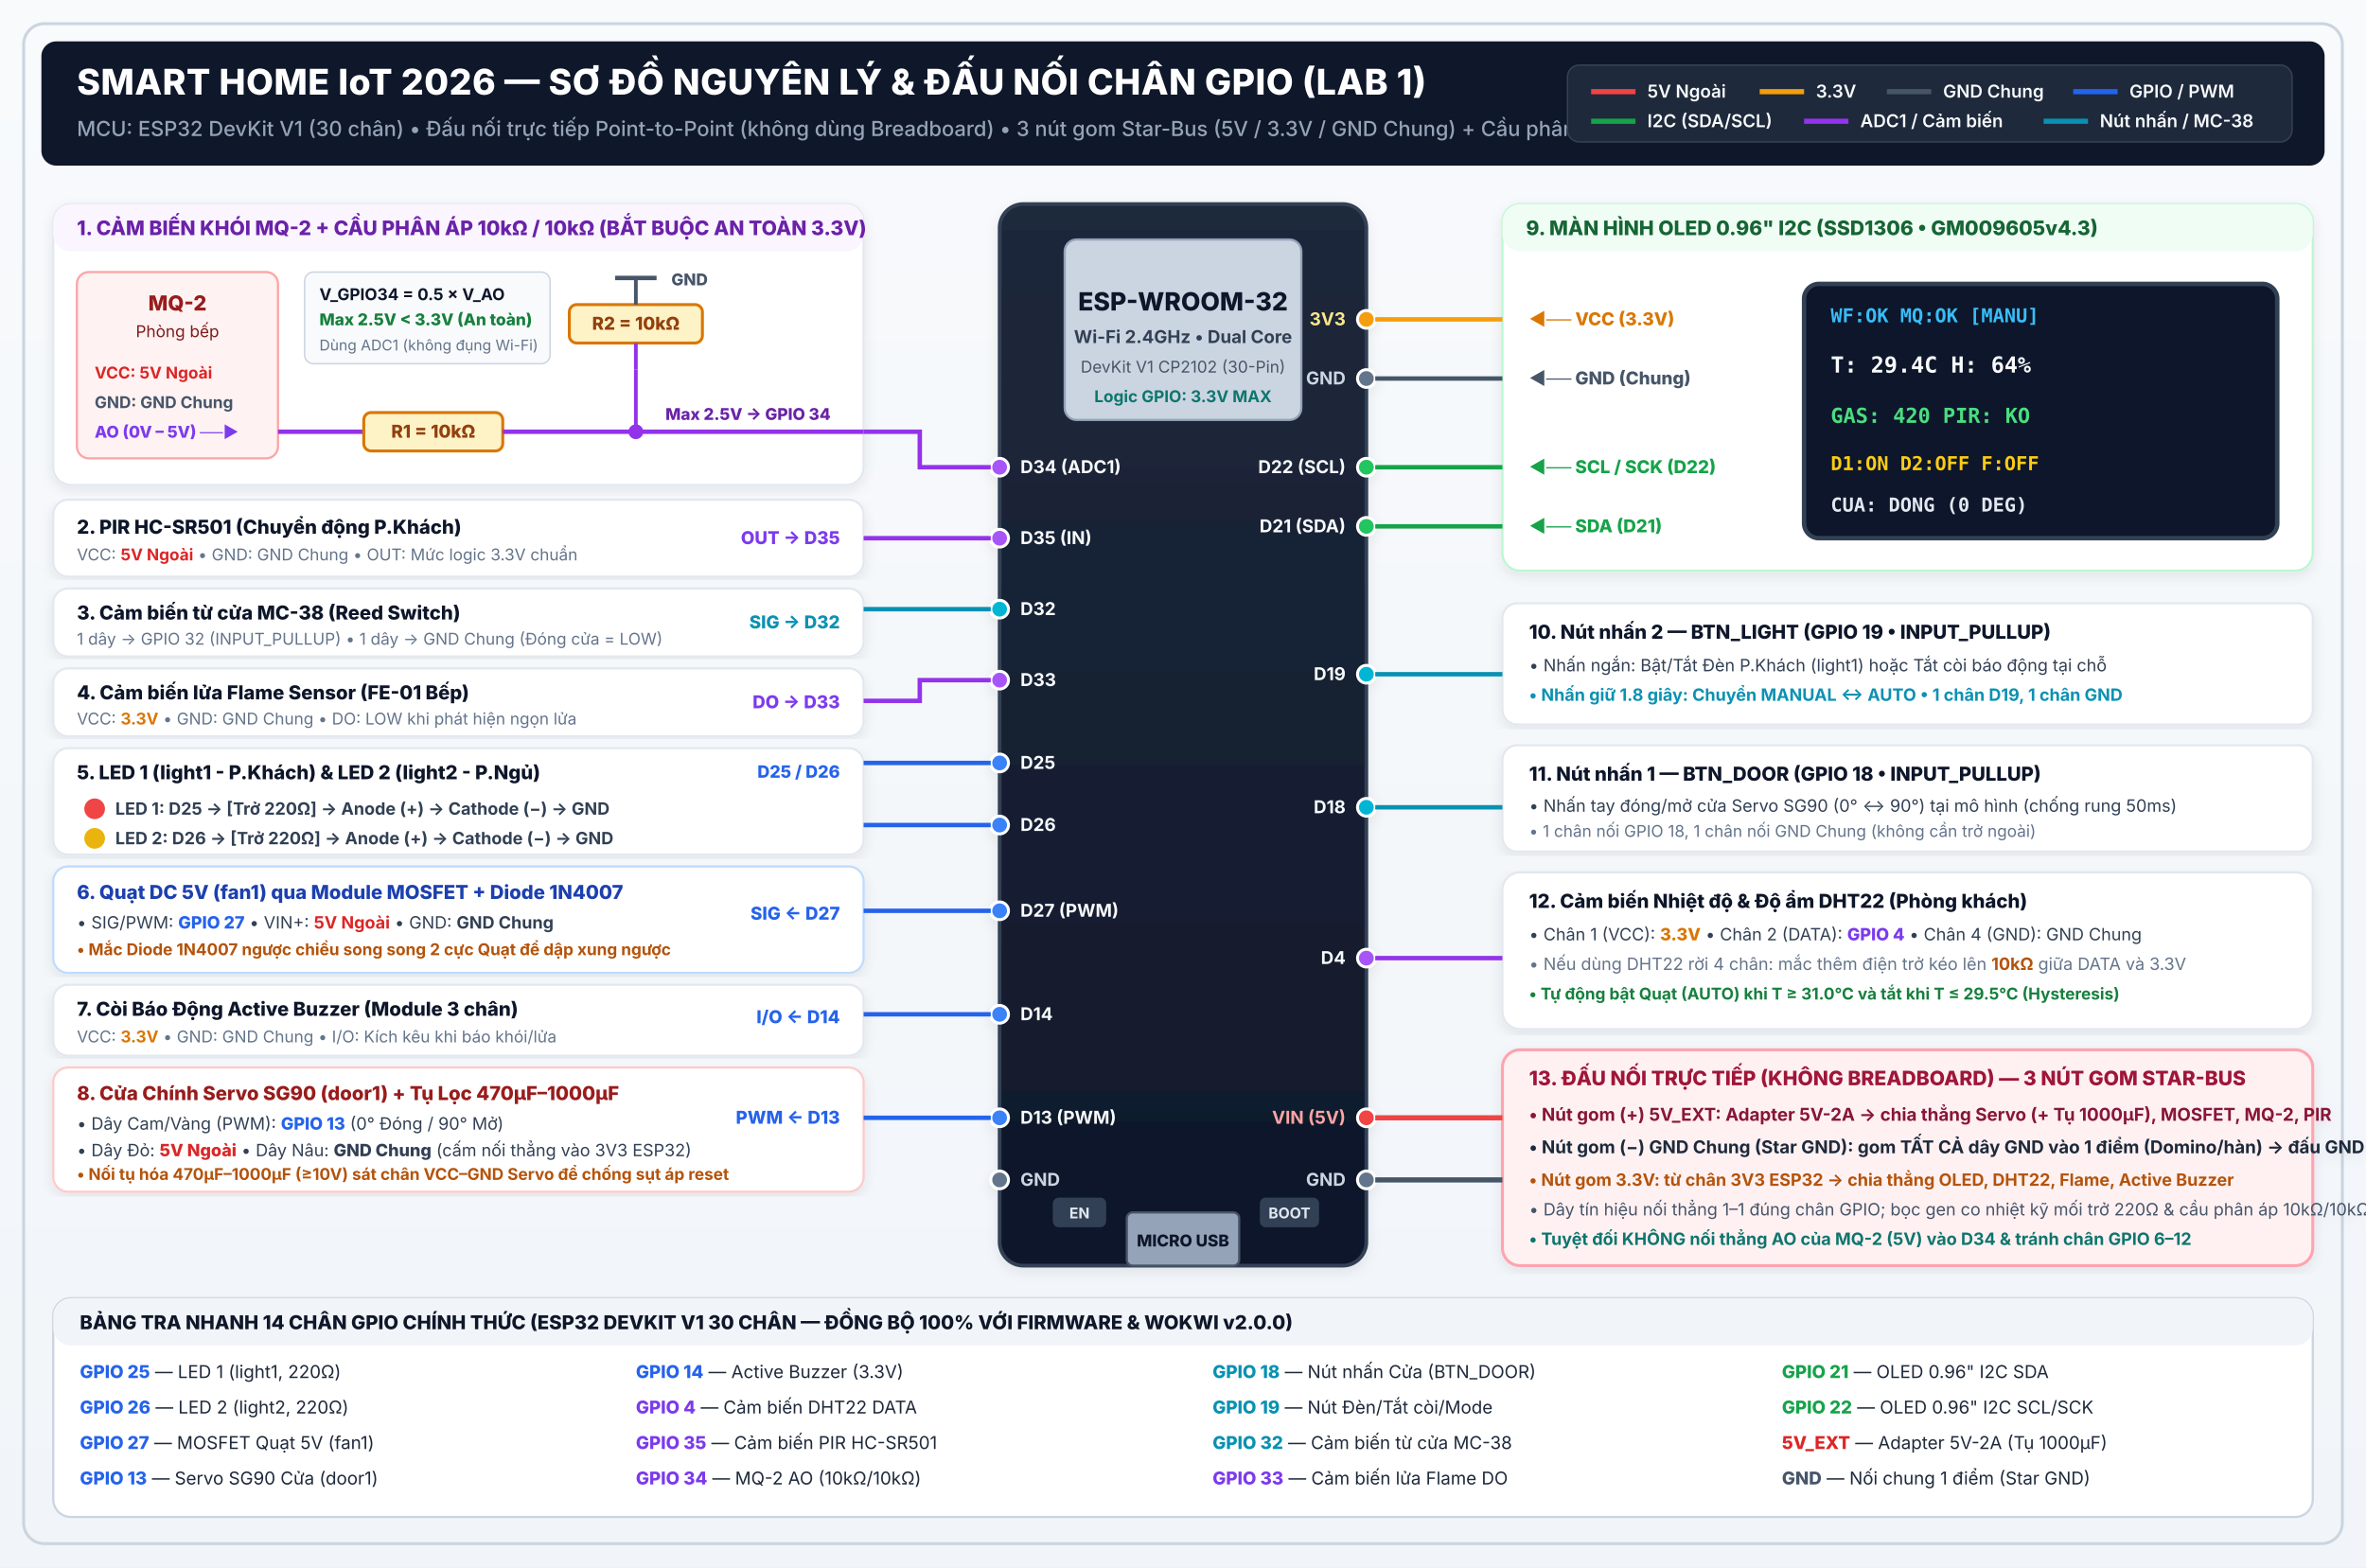
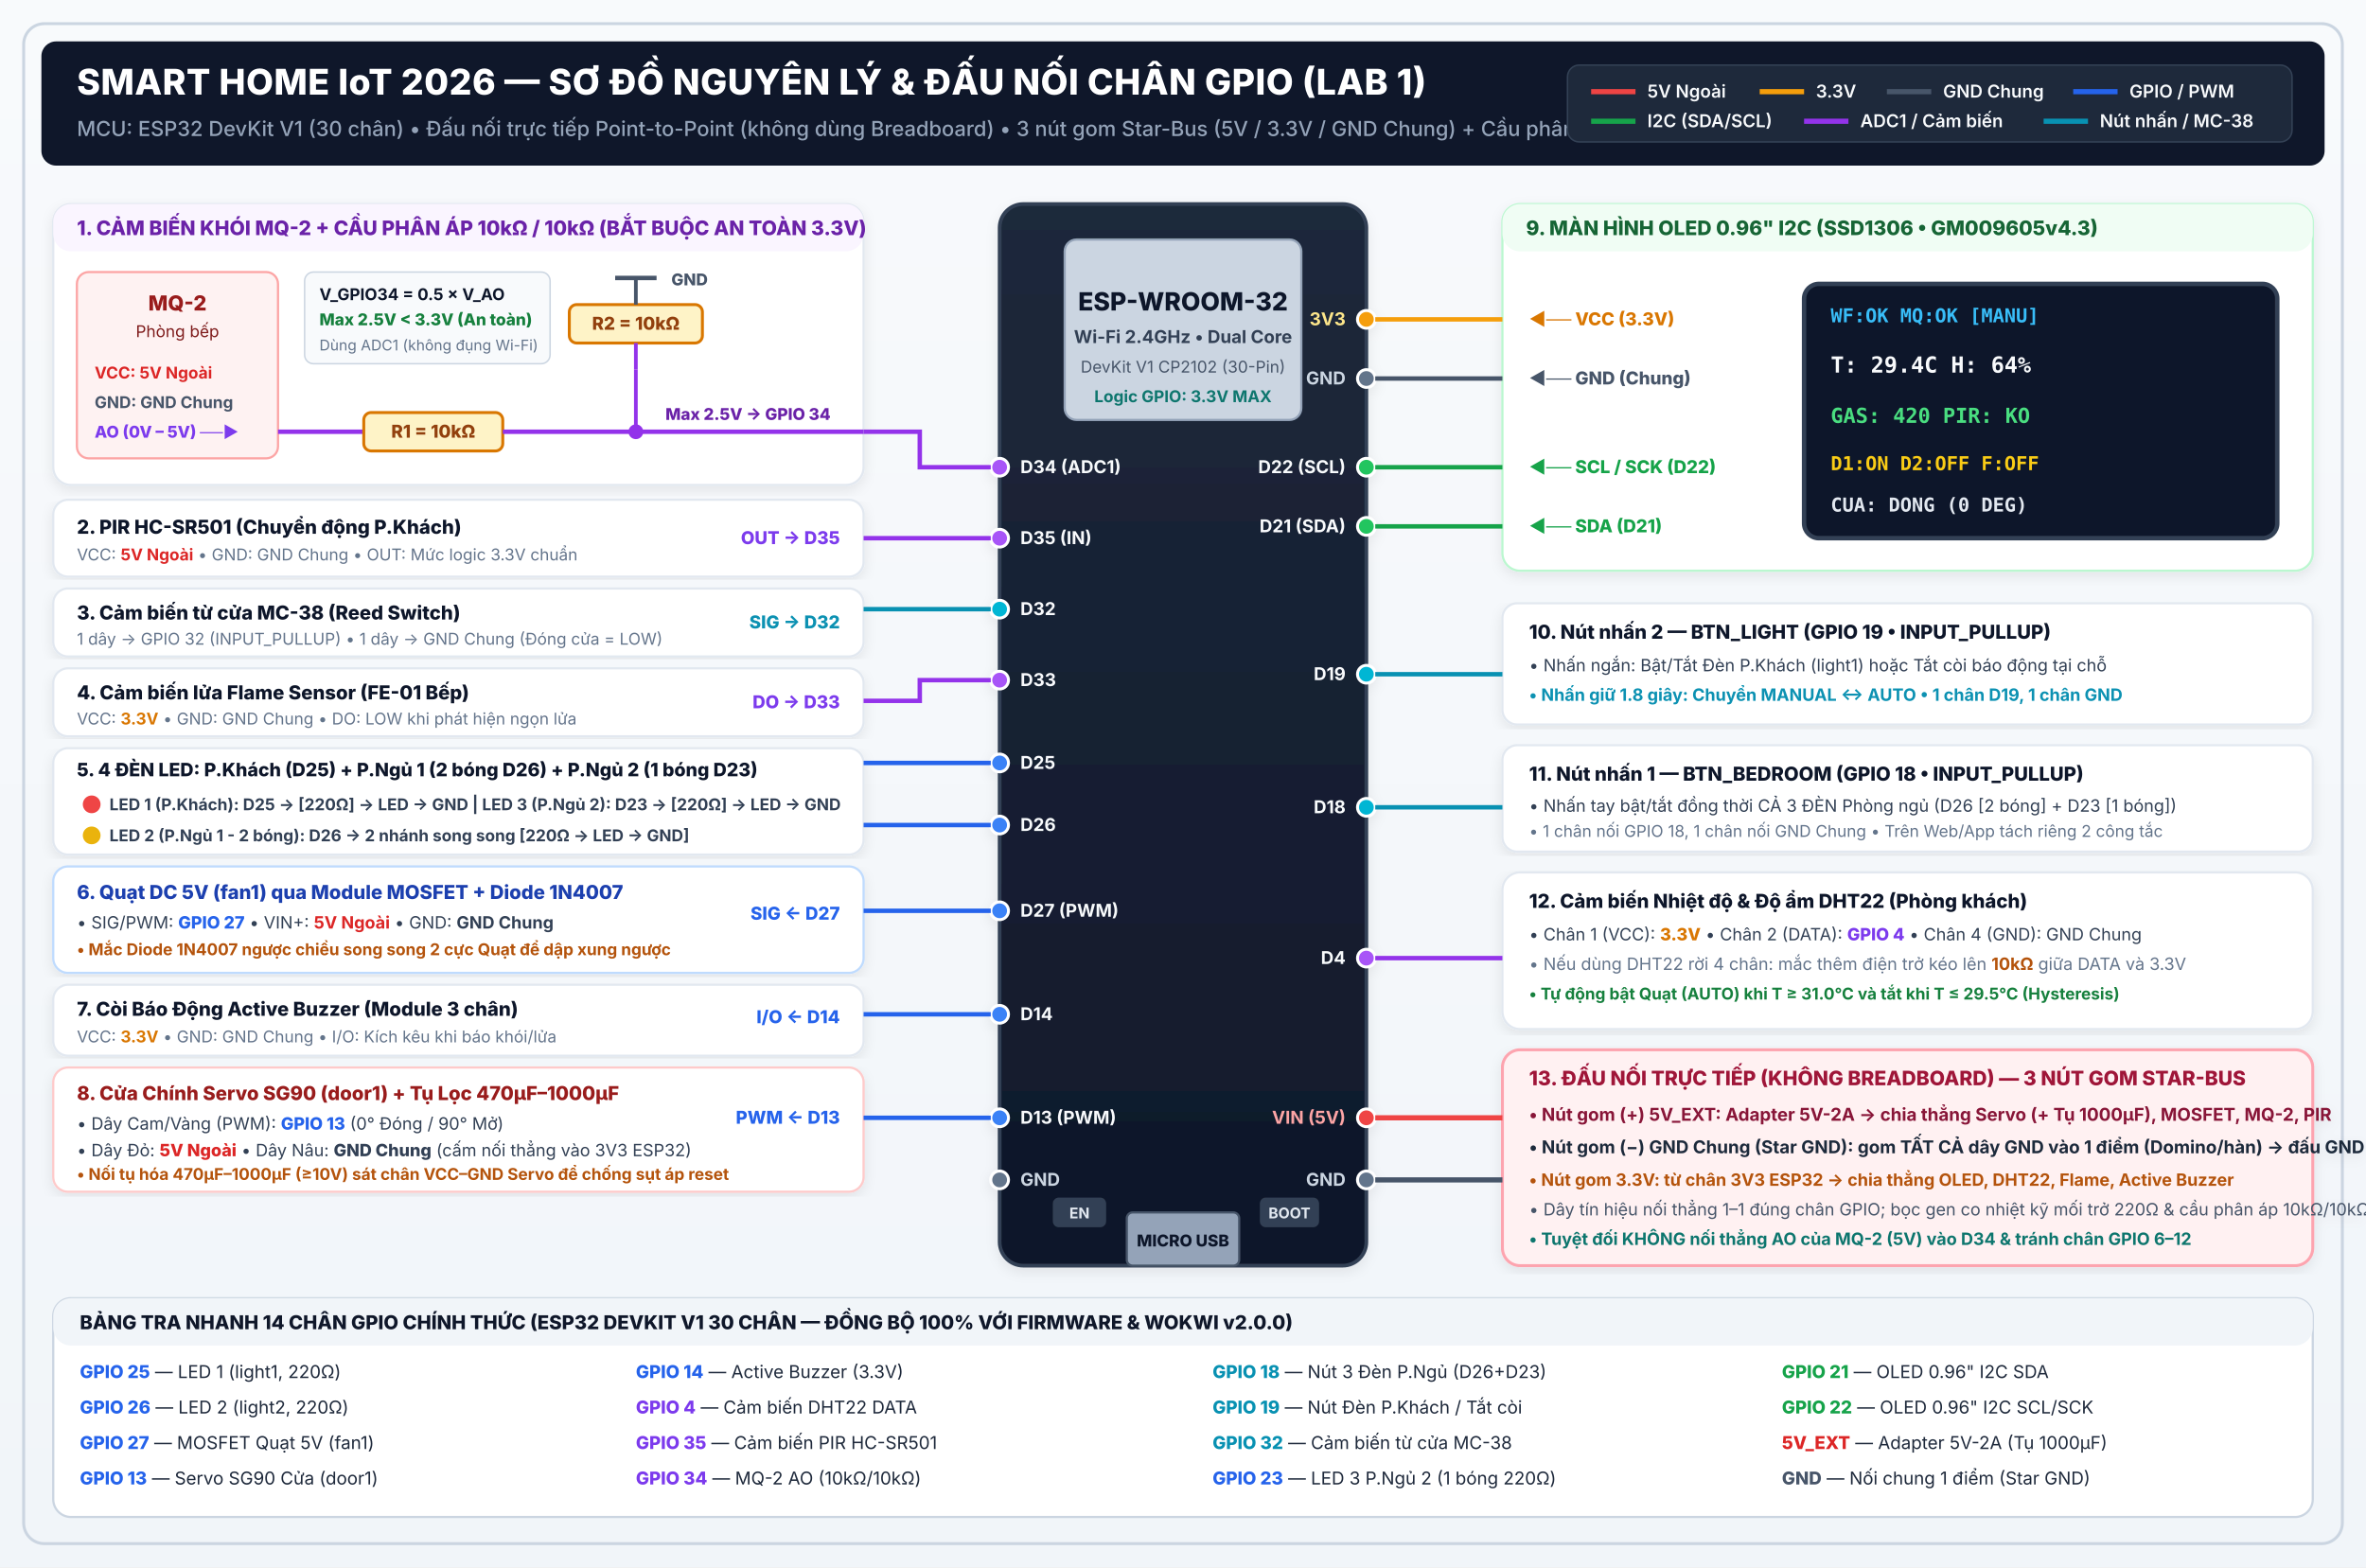
<svg xmlns="http://www.w3.org/2000/svg" viewBox="0 0 1600 1060" width="1600" height="1060" font-family="Segoe UI, Inter, Arial, sans-serif">
  <defs>
    <linearGradient id="bgGrad" x1="0" y1="0" x2="0" y2="1">
      <stop offset="0%" stop-color="#f8fafc" />
      <stop offset="100%" stop-color="#f1f5f9" />
    </linearGradient>
    <linearGradient id="espGrad" x1="0" y1="0" x2="0" y2="1">
      <stop offset="0%" stop-color="#1e293b" />
      <stop offset="100%" stop-color="#0f172a" />
    </linearGradient>
    <filter id="cardShadow" x="-4%" y="-4%" width="108%" height="108%">
      <feDropShadow dx="0" dy="3" stdDeviation="4" flood-color="#0f172a" flood-opacity="0.08" />
    </filter>
  </defs>
  <rect x="0" y="0" width="1600" height="1060" fill="url(#bgGrad)" />
  <rect x="16" y="16" width="1568" height="1028" rx="14" fill="none" stroke="#cbd5e1" stroke-width="2" />
  <rect x="28" y="28" width="1544" height="84" rx="10" fill="#0f172a" />
  <text x="52" y="64" fill="#ffffff" font-size="24" font-weight="800" letter-spacing="0.3">
    SMART HOME IoT 2026 — SƠ ĐỒ NGUYÊN LÝ &amp; ĐẤU NỐI CHÂN GPIO (LAB 1)
  </text>
  <text x="52" y="92" fill="#94a3b8" font-size="14" font-weight="500">
    MCU: ESP32 DevKit V1 (30 chân)  •  Đấu nối trực tiếp Point-to-Point (không dùng Breadboard)  •  3 nút gom Star-Bus (5V / 3.3V / GND Chung) + Cầu phân áp MQ-2
  </text>
  <g transform="translate(1060, 44)">
    <rect x="0" y="0" width="490" height="52" rx="8" fill="#1e293b" stroke="#334155" />
    <line x1="16" y1="18" x2="46" y2="18" stroke="#ef4444" stroke-width="3.5" />
    <text x="54" y="22" fill="#f8fafc" font-size="12" font-weight="600">5V Ngoài</text>
    <line x1="130" y1="18" x2="160" y2="18" stroke="#f59e0b" stroke-width="3.5" />
    <text x="168" y="22" fill="#f8fafc" font-size="12" font-weight="600">3.3V</text>
    <line x1="216" y1="18" x2="246" y2="18" stroke="#475569" stroke-width="3.5" />
    <text x="254" y="22" fill="#f8fafc" font-size="12" font-weight="600">GND Chung</text>
    <line x1="342" y1="18" x2="372" y2="18" stroke="#2563eb" stroke-width="3.5" />
    <text x="380" y="22" fill="#f8fafc" font-size="12" font-weight="600">GPIO / PWM</text>
    <line x1="16" y1="38" x2="46" y2="38" stroke="#16a34a" stroke-width="3.5" />
    <text x="54" y="42" fill="#f8fafc" font-size="12" font-weight="600">I2C (SDA/SCL)</text>
    <line x1="160" y1="38" x2="190" y2="38" stroke="#9333ea" stroke-width="3.5" />
    <text x="198" y="42" fill="#f8fafc" font-size="12" font-weight="600">ADC1 / Cảm biến</text>
    <line x1="322" y1="38" x2="352" y2="38" stroke="#0891b2" stroke-width="3.5" />
    <text x="360" y="42" fill="#f8fafc" font-size="12" font-weight="600">Nút nhấn / MC-38</text>
  </g>
  <g filter="url(#cardShadow)">
    <rect x="676" y="138" width="248" height="718" rx="16" fill="url(#espGrad)" stroke="#334155" stroke-width="2.5" />
    <rect x="720" y="162" width="160" height="122" rx="8" fill="#cbd5e1" stroke="#94a3b8" stroke-width="1.5" />
    <text x="800" y="210" text-anchor="middle" fill="#0f172a" font-size="17" font-weight="800">ESP-WROOM-32</text>
    <text x="800" y="232" text-anchor="middle" fill="#334155" font-size="12" font-weight="700">Wi-Fi 2.4GHz • Dual Core</text>
    <text x="800" y="252" text-anchor="middle" fill="#475569" font-size="11">DevKit V1 CP2102 (30-Pin)</text>
    <text x="800" y="272" text-anchor="middle" fill="#0f766e" font-size="11" font-weight="700">Logic GPIO: 3.3V MAX</text>
    <rect x="762" y="820" width="76" height="36" rx="4" fill="#94a3b8" stroke="#475569" stroke-width="1.5" />
    <text x="800" y="843" text-anchor="middle" fill="#0f172a" font-size="11" font-weight="800">MICRO USB</text>
    <rect x="712" y="810" width="36" height="20" rx="4" fill="#334155" />
    <text x="730" y="824" text-anchor="middle" fill="#e2e8f0" font-size="10" font-weight="700">EN</text>
    <rect x="852" y="810" width="40" height="20" rx="4" fill="#334155" />
    <text x="872" y="824" text-anchor="middle" fill="#e2e8f0" font-size="10" font-weight="700">BOOT</text>
    <circle cx="676" cy="316" r="6" fill="#a855f7" stroke="#ffffff" stroke-width="2" />
    <text x="690" y="320" fill="#f8fafc" font-size="12" font-weight="700">D34 (ADC1)</text>
    <circle cx="676" cy="364" r="6" fill="#a855f7" stroke="#ffffff" stroke-width="2" />
    <text x="690" y="368" fill="#f8fafc" font-size="12" font-weight="700">D35 (IN)</text>
    <circle cx="676" cy="412" r="6" fill="#06b6d4" stroke="#ffffff" stroke-width="2" />
    <text x="690" y="416" fill="#f8fafc" font-size="12" font-weight="700">D32</text>
    <circle cx="676" cy="460" r="6" fill="#a855f7" stroke="#ffffff" stroke-width="2" />
    <text x="690" y="464" fill="#f8fafc" font-size="12" font-weight="700">D33</text>
    <circle cx="676" cy="516" r="6" fill="#3b82f6" stroke="#ffffff" stroke-width="2" />
    <text x="690" y="520" fill="#f8fafc" font-size="12" font-weight="700">D25</text>
    <circle cx="676" cy="558" r="6" fill="#3b82f6" stroke="#ffffff" stroke-width="2" />
    <text x="690" y="562" fill="#f8fafc" font-size="12" font-weight="700">D26</text>
    <circle cx="676" cy="616" r="6" fill="#3b82f6" stroke="#ffffff" stroke-width="2" />
    <text x="690" y="620" fill="#f8fafc" font-size="12" font-weight="700">D27 (PWM)</text>
    <circle cx="676" cy="686" r="6" fill="#3b82f6" stroke="#ffffff" stroke-width="2" />
    <text x="690" y="690" fill="#f8fafc" font-size="12" font-weight="700">D14</text>
    <circle cx="676" cy="756" r="6" fill="#3b82f6" stroke="#ffffff" stroke-width="2" />
    <text x="690" y="760" fill="#f8fafc" font-size="12" font-weight="700">D13 (PWM)</text>
    <circle cx="676" cy="798" r="6" fill="#64748b" stroke="#ffffff" stroke-width="2" />
    <text x="690" y="802" fill="#cbd5e1" font-size="12" font-weight="700">GND</text>
    <circle cx="924" cy="216" r="6" fill="#f59e0b" stroke="#ffffff" stroke-width="2" />
    <text x="910" y="220" text-anchor="end" fill="#fde68a" font-size="12" font-weight="700">3V3</text>
    <circle cx="924" cy="256" r="6" fill="#64748b" stroke="#ffffff" stroke-width="2" />
    <text x="910" y="260" text-anchor="end" fill="#cbd5e1" font-size="12" font-weight="700">GND</text>
    <circle cx="924" cy="316" r="6" fill="#22c55e" stroke="#ffffff" stroke-width="2" />
    <text x="910" y="320" text-anchor="end" fill="#f8fafc" font-size="12" font-weight="700">D22 (SCL)</text>
    <circle cx="924" cy="356" r="6" fill="#22c55e" stroke="#ffffff" stroke-width="2" />
    <text x="910" y="360" text-anchor="end" fill="#f8fafc" font-size="12" font-weight="700">D21 (SDA)</text>
    <circle cx="924" cy="456" r="6" fill="#06b6d4" stroke="#ffffff" stroke-width="2" />
    <text x="910" y="460" text-anchor="end" fill="#f8fafc" font-size="12" font-weight="700">D19</text>
    <circle cx="924" cy="546" r="6" fill="#06b6d4" stroke="#ffffff" stroke-width="2" />
    <text x="910" y="550" text-anchor="end" fill="#f8fafc" font-size="12" font-weight="700">D18</text>
    <circle cx="924" cy="648" r="6" fill="#a855f7" stroke="#ffffff" stroke-width="2" />
    <text x="910" y="652" text-anchor="end" fill="#f8fafc" font-size="12" font-weight="700">D4</text>
    <circle cx="924" cy="756" r="6" fill="#ef4444" stroke="#ffffff" stroke-width="2" />
    <text x="910" y="760" text-anchor="end" fill="#fca5a5" font-size="12" font-weight="700">VIN (5V)</text>
    <circle cx="924" cy="798" r="6" fill="#64748b" stroke="#ffffff" stroke-width="2" />
    <text x="910" y="802" text-anchor="end" fill="#cbd5e1" font-size="12" font-weight="700">GND</text>
  </g>
  <g filter="url(#cardShadow)">
    <rect x="36" y="138" width="548" height="190" rx="12" fill="#ffffff" stroke="#e2e8f0" stroke-width="1.5" />
    <rect x="36" y="138" width="548" height="32" rx="12" fill="#faf5ff" />
    <text x="52" y="159" fill="#6b21a8" font-size="13.5" font-weight="800">1. CẢM BIẾN KHÓI MQ-2 + CẦU PHÂN ÁP 10kΩ / 10kΩ (BẮT BUỘC AN TOÀN 3.3V)</text>
    <rect x="52" y="184" width="136" height="126" rx="8" fill="#fef2f2" stroke="#fca5a5" stroke-width="1.5" />
    <text x="120" y="210" text-anchor="middle" fill="#991b1b" font-size="14" font-weight="800">MQ-2</text>
    <text x="120" y="228" text-anchor="middle" fill="#7f1d1d" font-size="11">Phòng bếp</text>
    <text x="64" y="256" fill="#dc2626" font-size="11" font-weight="700">VCC: 5V Ngoài</text>
    <text x="64" y="276" fill="#475569" font-size="11" font-weight="700">GND: GND Chung</text>
    <text x="64" y="296" fill="#7c3aed" font-size="11" font-weight="800">AO (0V – 5V) ──▶</text>
    <line x1="188" y1="292" x2="246" y2="292" stroke="#9333ea" stroke-width="3" />
    <rect x="246" y="279" width="94" height="26" rx="5" fill="#fef3c7" stroke="#d97706" stroke-width="2" />
    <text x="293" y="296" text-anchor="middle" fill="#92400e" font-size="12" font-weight="800">R1 = 10kΩ</text>
    <line x1="340" y1="292" x2="430" y2="292" stroke="#9333ea" stroke-width="3" />
    <circle cx="430" cy="292" r="5" fill="#9333ea" />
    <line x1="430" y1="292" x2="430" y2="250" stroke="#9333ea" stroke-width="2.5" />
    <rect x="385" y="206" width="90" height="26" rx="5" fill="#fef3c7" stroke="#d97706" stroke-width="2" />
    <text x="430" y="223" text-anchor="middle" fill="#92400e" font-size="12" font-weight="800">R2 = 10kΩ</text>
    <line x1="430" y1="232" x2="430" y2="250" stroke="#9333ea" stroke-width="2.5" />
    <line x1="430" y1="206" x2="430" y2="188" stroke="#475569" stroke-width="2.5" />
    <line x1="416" y1="188" x2="444" y2="188" stroke="#475569" stroke-width="3" />
    <text x="454" y="193" fill="#475569" font-size="11" font-weight="800">GND</text>
    <rect x="206" y="184" width="166" height="62" rx="6" fill="#f8fafc" stroke="#cbd5e1" />
    <text x="216" y="203" fill="#0f172a" font-size="11" font-weight="700">V_GPIO34 = 0.5 × V_AO</text>
    <text x="216" y="220" fill="#15803d" font-size="11" font-weight="800">Max 2.5V &lt; 3.3V (An toàn)</text>
    <text x="216" y="237" fill="#64748b" font-size="10">Dùng ADC1 (không đụng Wi-Fi)</text>
    <line x1="430" y1="292" x2="584" y2="292" stroke="#9333ea" stroke-width="3" />
    <text x="450" y="284" fill="#6b21a8" font-size="11" font-weight="800">Max 2.5V → GPIO 34</text>
  </g>
  <polyline points="584,292 622,292 622,316 670,316" fill="none" stroke="#9333ea" stroke-width="3" />
  <g filter="url(#cardShadow)">
    <rect x="36" y="338" width="548" height="52" rx="10" fill="#ffffff" stroke="#e2e8f0" stroke-width="1.5" />
    <text x="52" y="361" fill="#0f172a" font-size="13" font-weight="800">2. PIR HC-SR501 (Chuyển động P.Khách)</text>
    <text x="52" y="379" fill="#64748b" font-size="11">VCC: <tspan fill="#dc2626" font-weight="700">5V Ngoài</tspan>  •  GND: GND Chung  •  OUT: Mức logic 3.3V chuẩn</text>
    <text x="568" y="368" text-anchor="end" fill="#7c3aed" font-size="12" font-weight="800">OUT → D35</text>
  </g>
  <line x1="584" y1="364" x2="670" y2="364" stroke="#9333ea" stroke-width="3" />
  <g filter="url(#cardShadow)">
    <rect x="36" y="398" width="548" height="46" rx="10" fill="#ffffff" stroke="#e2e8f0" stroke-width="1.5" />
    <text x="52" y="419" fill="#0f172a" font-size="13" font-weight="800">3. Cảm biến từ cửa MC-38 (Reed Switch)</text>
    <text x="52" y="436" fill="#64748b" font-size="11">1 dây → GPIO 32 (INPUT_PULLUP)  •  1 dây → GND Chung (Đóng cửa = LOW)</text>
    <text x="568" y="425" text-anchor="end" fill="#0891b2" font-size="12" font-weight="800">SIG → D32</text>
  </g>
  <line x1="584" y1="412" x2="670" y2="412" stroke="#0891b2" stroke-width="3" />
  <g filter="url(#cardShadow)">
    <rect x="36" y="452" width="548" height="46" rx="10" fill="#ffffff" stroke="#e2e8f0" stroke-width="1.5" />
    <text x="52" y="473" fill="#0f172a" font-size="13" font-weight="800">4. Cảm biến lửa Flame Sensor (FE-01 Bếp)</text>
    <text x="52" y="490" fill="#64748b" font-size="11">VCC: <tspan fill="#d97706" font-weight="700">3.3V</tspan>  •  GND: GND Chung  •  DO: LOW khi phát hiện ngọn lửa</text>
    <text x="568" y="479" text-anchor="end" fill="#7c3aed" font-size="12" font-weight="800">DO → D33</text>
  </g>
  <polyline points="584,474 622,474 622,460 670,460" fill="none" stroke="#9333ea" stroke-width="3" />
  <g filter="url(#cardShadow)">
    <rect x="36" y="506" width="548" height="72" rx="10" fill="#ffffff" stroke="#e2e8f0" stroke-width="1.5" />
-     <text x="52" y="527" fill="#0f172a" font-size="13" font-weight="800">5. LED 1 (light1 - P.Khách) &amp; LED 2 (light2 - P.Ngủ)</text>
-     <circle cx="64" cy="547" r="7" fill="#ef4444" />
-     <text x="78" y="551" fill="#334155" font-size="11.5" font-weight="700">LED 1: D25 → [Trở 220Ω] → Anode (+) → Cathode (−) → GND</text>
-     <circle cx="64" cy="567" r="7" fill="#eab308" />
-     <text x="78" y="571" fill="#334155" font-size="11.5" font-weight="700">LED 2: D26 → [Trở 220Ω] → Anode (+) → Cathode (−) → GND</text>
-     <text x="568" y="526" text-anchor="end" fill="#2563eb" font-size="11.5" font-weight="800">D25 / D26</text>
+     <text x="52" y="525" fill="#0f172a" font-size="12.5" font-weight="800">5. 4 ĐÈN LED: P.Khách (D25) + P.Ngủ 1 (2 bóng D26) + P.Ngủ 2 (1 bóng D23)</text>
+     <circle cx="62" cy="544" r="6" fill="#ef4444" />
+     <text x="74" y="548" fill="#334155" font-size="11" font-weight="700">LED 1 (P.Khách): D25 → [220Ω] → LED → GND  |  LED 3 (P.Ngủ 2): D23 → [220Ω] → LED → GND</text>
+     <circle cx="62" cy="565" r="6" fill="#eab308" />
+     <text x="74" y="569" fill="#334155" font-size="11" font-weight="700">LED 2 (P.Ngủ 1 - 2 bóng): D26 → 2 nhánh song song [220Ω → LED → GND]</text>
  </g>
  <line x1="584" y1="516" x2="670" y2="516" stroke="#2563eb" stroke-width="3" />
  <line x1="584" y1="558" x2="670" y2="558" stroke="#2563eb" stroke-width="3" />
  <g filter="url(#cardShadow)">
    <rect x="36" y="586" width="548" height="72" rx="10" fill="#ffffff" stroke="#bfdbfe" stroke-width="1.5" />
    <text x="52" y="608" fill="#1e40af" font-size="13" font-weight="800">6. Quạt DC 5V (fan1) qua Module MOSFET + Diode 1N4007</text>
    <text x="52" y="628" fill="#334155" font-size="11.5">• SIG/PWM: <tspan fill="#2563eb" font-weight="800">GPIO 27</tspan>  •  VIN+: <tspan fill="#dc2626" font-weight="700">5V Ngoài</tspan>  •  GND: <tspan font-weight="700">GND Chung</tspan>
    </text>
    <text x="52" y="646" fill="#b45309" font-size="11" font-weight="700">• Mắc Diode 1N4007 ngược chiều song song 2 cực Quạt để dập xung ngược</text>
    <text x="568" y="622" text-anchor="end" fill="#2563eb" font-size="12" font-weight="800">SIG ← D27</text>
  </g>
  <line x1="584" y1="616" x2="670" y2="616" stroke="#2563eb" stroke-width="3" />
  <g filter="url(#cardShadow)">
    <rect x="36" y="666" width="548" height="48" rx="10" fill="#ffffff" stroke="#e2e8f0" stroke-width="1.5" />
    <text x="52" y="687" fill="#0f172a" font-size="13" font-weight="800">7. Còi Báo Động Active Buzzer (Module 3 chân)</text>
    <text x="52" y="705" fill="#64748b" font-size="11">VCC: <tspan fill="#d97706" font-weight="700">3.3V</tspan>  •  GND: GND Chung  •  I/O: Kích kêu khi báo khói/lửa</text>
    <text x="568" y="692" text-anchor="end" fill="#2563eb" font-size="12" font-weight="800">I/O ← D14</text>
  </g>
  <line x1="584" y1="686" x2="670" y2="686" stroke="#2563eb" stroke-width="3" />
  <g filter="url(#cardShadow)">
    <rect x="36" y="722" width="548" height="84" rx="10" fill="#ffffff" stroke="#fecaca" stroke-width="1.5" />
    <text x="52" y="744" fill="#991b1b" font-size="13" font-weight="800">8. Cửa Chính Servo SG90 (door1) + Tụ Lọc 470µF–1000µF</text>
    <text x="52" y="764" fill="#334155" font-size="11.5">• Dây Cam/Vàng (PWM): <tspan fill="#2563eb" font-weight="800">GPIO 13</tspan> (0° Đóng / 90° Mở)</text>
    <text x="52" y="782" fill="#334155" font-size="11.5">• Dây Đỏ: <tspan fill="#dc2626" font-weight="800">5V Ngoài</tspan>  •  Dây Nâu: <tspan font-weight="800">GND Chung</tspan> (cấm nối thẳng vào 3V3 ESP32)</text>
    <text x="52" y="798" fill="#b45309" font-size="11" font-weight="700">• Nối tụ hóa 470µF–1000µF (≥10V) sát chân VCC–GND Servo để chống sụt áp reset</text>
    <text x="568" y="760" text-anchor="end" fill="#2563eb" font-size="12" font-weight="800">PWM ← D13</text>
  </g>
  <line x1="584" y1="756" x2="670" y2="756" stroke="#2563eb" stroke-width="3" />
  <g filter="url(#cardShadow)">
    <rect x="1016" y="138" width="548" height="248" rx="12" fill="#ffffff" stroke="#bbf7d0" stroke-width="1.5" />
    <rect x="1016" y="138" width="548" height="32" rx="12" fill="#f0fdf4" />
    <text x="1032" y="159" fill="#166534" font-size="13.5" font-weight="800">9. MÀN HÌNH OLED 0.96" I2C (SSD1306 • GM009605v4.3)</text>
    <text x="1034" y="220" fill="#d97706" font-size="12" font-weight="800">◀── VCC (3.3V)</text>
    <text x="1034" y="260" fill="#475569" font-size="12" font-weight="800">◀── GND (Chung)</text>
    <text x="1034" y="320" fill="#16a34a" font-size="12" font-weight="800">◀── SCL / SCK (D22)</text>
    <text x="1034" y="360" fill="#16a34a" font-size="12" font-weight="800">◀── SDA (D21)</text>
    <rect x="1220" y="192" width="320" height="172" rx="10" fill="#0f172a" stroke="#334155" stroke-width="3" />
    <text x="1238" y="218" fill="#38bdf8" font-family="Consolas, monospace" font-size="13" font-weight="700">WF:OK MQ:OK [MANU]</text>
    <text x="1238" y="252" fill="#f8fafc" font-family="Consolas, monospace" font-size="15" font-weight="700">T: 29.4C   H: 64%</text>
    <text x="1238" y="286" fill="#4ade80" font-family="Consolas, monospace" font-size="14" font-weight="700">GAS: 420   PIR: KO</text>
    <text x="1238" y="318" fill="#facc15" font-family="Consolas, monospace" font-size="13" font-weight="700">D1:ON  D2:OFF F:OFF</text>
    <text x="1238" y="346" fill="#e2e8f0" font-family="Consolas, monospace" font-size="13" font-weight="700">CUA: DONG (0 DEG)</text>
  </g>
  <line x1="930" y1="216" x2="1016" y2="216" stroke="#f59e0b" stroke-width="3" />
  <line x1="930" y1="256" x2="1016" y2="256" stroke="#475569" stroke-width="3" />
  <line x1="930" y1="316" x2="1016" y2="316" stroke="#16a34a" stroke-width="3" />
  <line x1="930" y1="356" x2="1016" y2="356" stroke="#16a34a" stroke-width="3" />
  <g filter="url(#cardShadow)">
    <rect x="1016" y="408" width="548" height="82" rx="10" fill="#ffffff" stroke="#e2e8f0" stroke-width="1.5" />
    <text x="1034" y="432" fill="#0f172a" font-size="13" font-weight="800">10. Nút nhấn 2 — BTN_LIGHT (GPIO 19 • INPUT_PULLUP)</text>
    <text x="1034" y="454" fill="#334155" font-size="11.5">• Nhấn ngắn: Bật/Tắt Đèn P.Khách (light1) hoặc Tắt còi báo động tại chỗ</text>
    <text x="1034" y="474" fill="#0891b2" font-size="11.5" font-weight="700">• Nhấn giữ 1.8 giây: Chuyển MANUAL ↔ AUTO  •  1 chân D19, 1 chân GND</text>
  </g>
  <line x1="930" y1="456" x2="1016" y2="456" stroke="#0891b2" stroke-width="3" />
  <g filter="url(#cardShadow)">
    <rect x="1016" y="504" width="548" height="72" rx="10" fill="#ffffff" stroke="#e2e8f0" stroke-width="1.5" />
-     <text x="1034" y="528" fill="#0f172a" font-size="13" font-weight="800">11. Nút nhấn 1 — BTN_DOOR (GPIO 18 • INPUT_PULLUP)</text>
-     <text x="1034" y="549" fill="#334155" font-size="11.5">• Nhấn tay đóng/mở cửa Servo SG90 (0° ↔ 90°) tại mô hình (chống rung 50ms)</text>
-     <text x="1034" y="566" fill="#64748b" font-size="11">• 1 chân nối GPIO 18, 1 chân nối GND Chung (không cần trở ngoài)</text>
+     <text x="1034" y="528" fill="#0f172a" font-size="13" font-weight="800">11. Nút nhấn 1 — BTN_BEDROOM (GPIO 18 • INPUT_PULLUP)</text>
+     <text x="1034" y="549" fill="#334155" font-size="11.5">• Nhấn tay bật/tắt đồng thời CẢ 3 ĐÈN Phòng ngủ (D26 [2 bóng] + D23 [1 bóng])</text>
+     <text x="1034" y="566" fill="#64748b" font-size="11">• 1 chân nối GPIO 18, 1 chân nối GND Chung • Trên Web/App tách riêng 2 công tắc</text>
  </g>
  <line x1="930" y1="546" x2="1016" y2="546" stroke="#0891b2" stroke-width="3" />
  <g filter="url(#cardShadow)">
    <rect x="1016" y="590" width="548" height="106" rx="12" fill="#ffffff" stroke="#e2e8f0" stroke-width="1.5" />
    <text x="1034" y="614" fill="#0f172a" font-size="13" font-weight="800">12. Cảm biến Nhiệt độ &amp; Độ ẩm DHT22 (Phòng khách)</text>
    <text x="1034" y="636" fill="#334155" font-size="11.5">• Chân 1 (VCC): <tspan fill="#d97706" font-weight="800">3.3V</tspan>   •   Chân 2 (DATA): <tspan fill="#7c3aed" font-weight="800">GPIO 4</tspan>   •   Chân 4 (GND): GND Chung</text>
    <text x="1034" y="656" fill="#64748b" font-size="11.5">• Nếu dùng DHT22 rời 4 chân: mắc thêm điện trở kéo lên <tspan fill="#b45309" font-weight="700">10kΩ</tspan> giữa DATA và 3.3V</text>
    <text x="1034" y="676" fill="#15803d" font-size="11" font-weight="700">• Tự động bật Quạt (AUTO) khi T ≥ 31.0°C và tắt khi T ≤ 29.5°C (Hysteresis)</text>
  </g>
  <line x1="930" y1="648" x2="1016" y2="648" stroke="#9333ea" stroke-width="3" />
  <g filter="url(#cardShadow)">
    <rect x="1016" y="710" width="548" height="146" rx="12" fill="#fff1f2" stroke="#fda4af" stroke-width="2" />
    <text x="1034" y="734" fill="#9f1239" font-size="13.5" font-weight="800">13. ĐẤU NỐI TRỰC TIẾP (KHÔNG BREADBOARD) — 3 NÚT GOM STAR-BUS</text>
    <text x="1034" y="758" fill="#881337" font-size="12" font-weight="700">• Nút gom (+) 5V_EXT: Adapter 5V-2A → chia thẳng Servo (+ Tụ 1000µF), MOSFET, MQ-2, PIR</text>
    <text x="1034" y="780" fill="#1e293b" font-size="12" font-weight="700">• Nút gom (−) GND Chung (Star GND): gom TẤT CẢ dây GND vào 1 điểm (Domino/hàn) → đấu GND ESP32</text>
    <text x="1034" y="802" fill="#b45309" font-size="11.5" font-weight="700">• Nút gom 3.3V: từ chân 3V3 ESP32 → chia thẳng OLED, DHT22, Flame, Active Buzzer</text>
    <text x="1034" y="822" fill="#475569" font-size="11.5">• Dây tín hiệu nối thẳng 1–1 đúng chân GPIO; bọc gen co nhiệt kỹ mối trở 220Ω &amp; cầu phân áp 10kΩ/10kΩ</text>
    <text x="1034" y="842" fill="#0f766e" font-size="11.5" font-weight="700">• Tuyệt đối KHÔNG nối thẳng AO của MQ-2 (5V) vào D34 &amp; tránh chân GPIO 6–12</text>
  </g>
  <line x1="930" y1="756" x2="1016" y2="756" stroke="#ef4444" stroke-width="3.5" />
  <line x1="930" y1="798" x2="1016" y2="798" stroke="#475569" stroke-width="3.5" />
  <rect x="36" y="878" width="1528" height="148" rx="12" fill="#ffffff" stroke="#cbd5e1" stroke-width="1.5" />
  <rect x="36" y="878" width="1528" height="32" rx="12" fill="#f1f5f9" />
  <text x="54" y="899" fill="#0f172a" font-size="13" font-weight="800">
    BẢNG TRA NHANH 14 CHÂN GPIO CHÍNH THỨC (ESP32 DEVKIT V1 30 CHÂN — ĐỒNG BỘ 100% VỚI FIRMWARE &amp; WOKWI v2.0.0)
  </text>
  <g font-size="12" fill="#1e293b">
    <text x="54" y="932">
      <tspan font-weight="800" fill="#2563eb">GPIO 25</tspan> — LED 1 (light1, 220Ω)</text>
    <text x="54" y="956">
      <tspan font-weight="800" fill="#2563eb">GPIO 26</tspan> — LED 2 (light2, 220Ω)</text>
    <text x="54" y="980">
      <tspan font-weight="800" fill="#2563eb">GPIO 27</tspan> — MOSFET Quạt 5V (fan1)</text>
    <text x="54" y="1004">
      <tspan font-weight="800" fill="#2563eb">GPIO 13</tspan> — Servo SG90 Cửa (door1)</text>
    <text x="430" y="932">
      <tspan font-weight="800" fill="#2563eb">GPIO 14</tspan> — Active Buzzer (3.3V)</text>
    <text x="430" y="956">
      <tspan font-weight="800" fill="#7c3aed">GPIO 4 </tspan> — Cảm biến DHT22 DATA</text>
    <text x="430" y="980">
      <tspan font-weight="800" fill="#7c3aed">GPIO 35</tspan> — Cảm biến PIR HC-SR501</text>
    <text x="430" y="1004">
      <tspan font-weight="800" fill="#7c3aed">GPIO 34</tspan> — MQ-2 AO (10kΩ/10kΩ)</text>
    <text x="820" y="932">
-       <tspan font-weight="800" fill="#0891b2">GPIO 18</tspan> — Nút nhấn Cửa (BTN_DOOR)</text>
+       <tspan font-weight="800" fill="#0891b2">GPIO 18</tspan> — Nút 3 Đèn P.Ngủ (D26+D23)</text>
    <text x="820" y="956">
-       <tspan font-weight="800" fill="#0891b2">GPIO 19</tspan> — Nút Đèn/Tắt còi/Mode</text>
+       <tspan font-weight="800" fill="#0891b2">GPIO 19</tspan> — Nút Đèn P.Khách / Tắt còi</text>
    <text x="820" y="980">
      <tspan font-weight="800" fill="#0891b2">GPIO 32</tspan> — Cảm biến từ cửa MC-38</text>
    <text x="820" y="1004">
-       <tspan font-weight="800" fill="#7c3aed">GPIO 33</tspan> — Cảm biến lửa Flame DO</text>
+       <tspan font-weight="800" fill="#2563eb">GPIO 23</tspan> — LED 3 P.Ngủ 2 (1 bóng 220Ω)</text>
    <text x="1205" y="932">
      <tspan font-weight="800" fill="#16a34a">GPIO 21</tspan> — OLED 0.96" I2C SDA</text>
    <text x="1205" y="956">
      <tspan font-weight="800" fill="#16a34a">GPIO 22</tspan> — OLED 0.96" I2C SCL/SCK</text>
    <text x="1205" y="980">
      <tspan font-weight="800" fill="#dc2626">5V_EXT </tspan> — Adapter 5V-2A (Tụ 1000µF)</text>
    <text x="1205" y="1004">
      <tspan font-weight="800" fill="#475569">GND    </tspan> — Nối chung 1 điểm (Star GND)</text>
  </g>
</svg>
